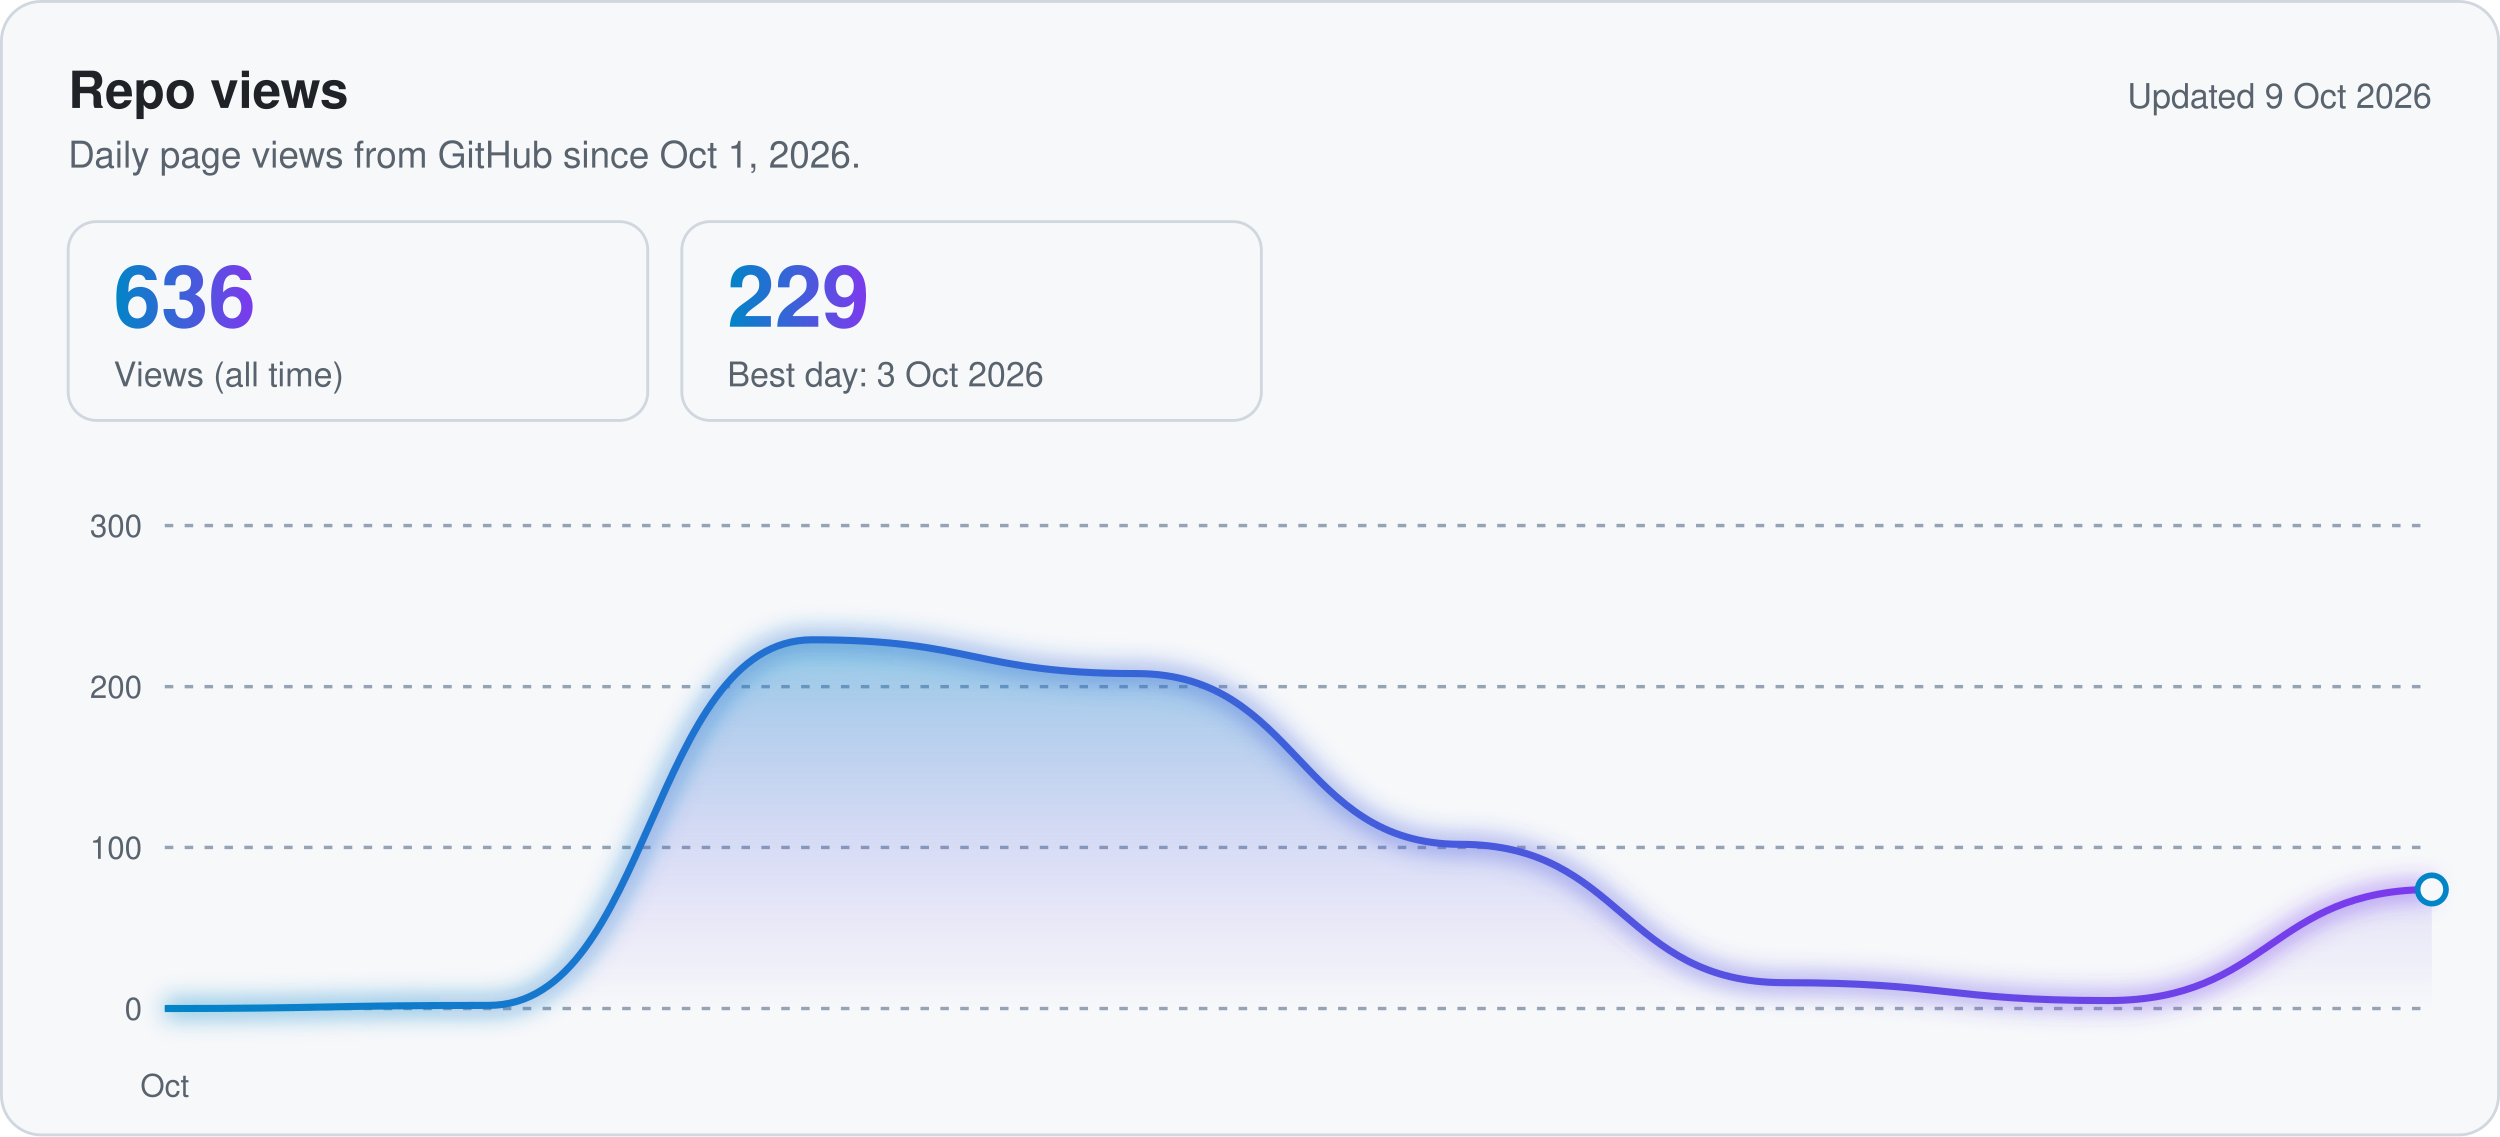
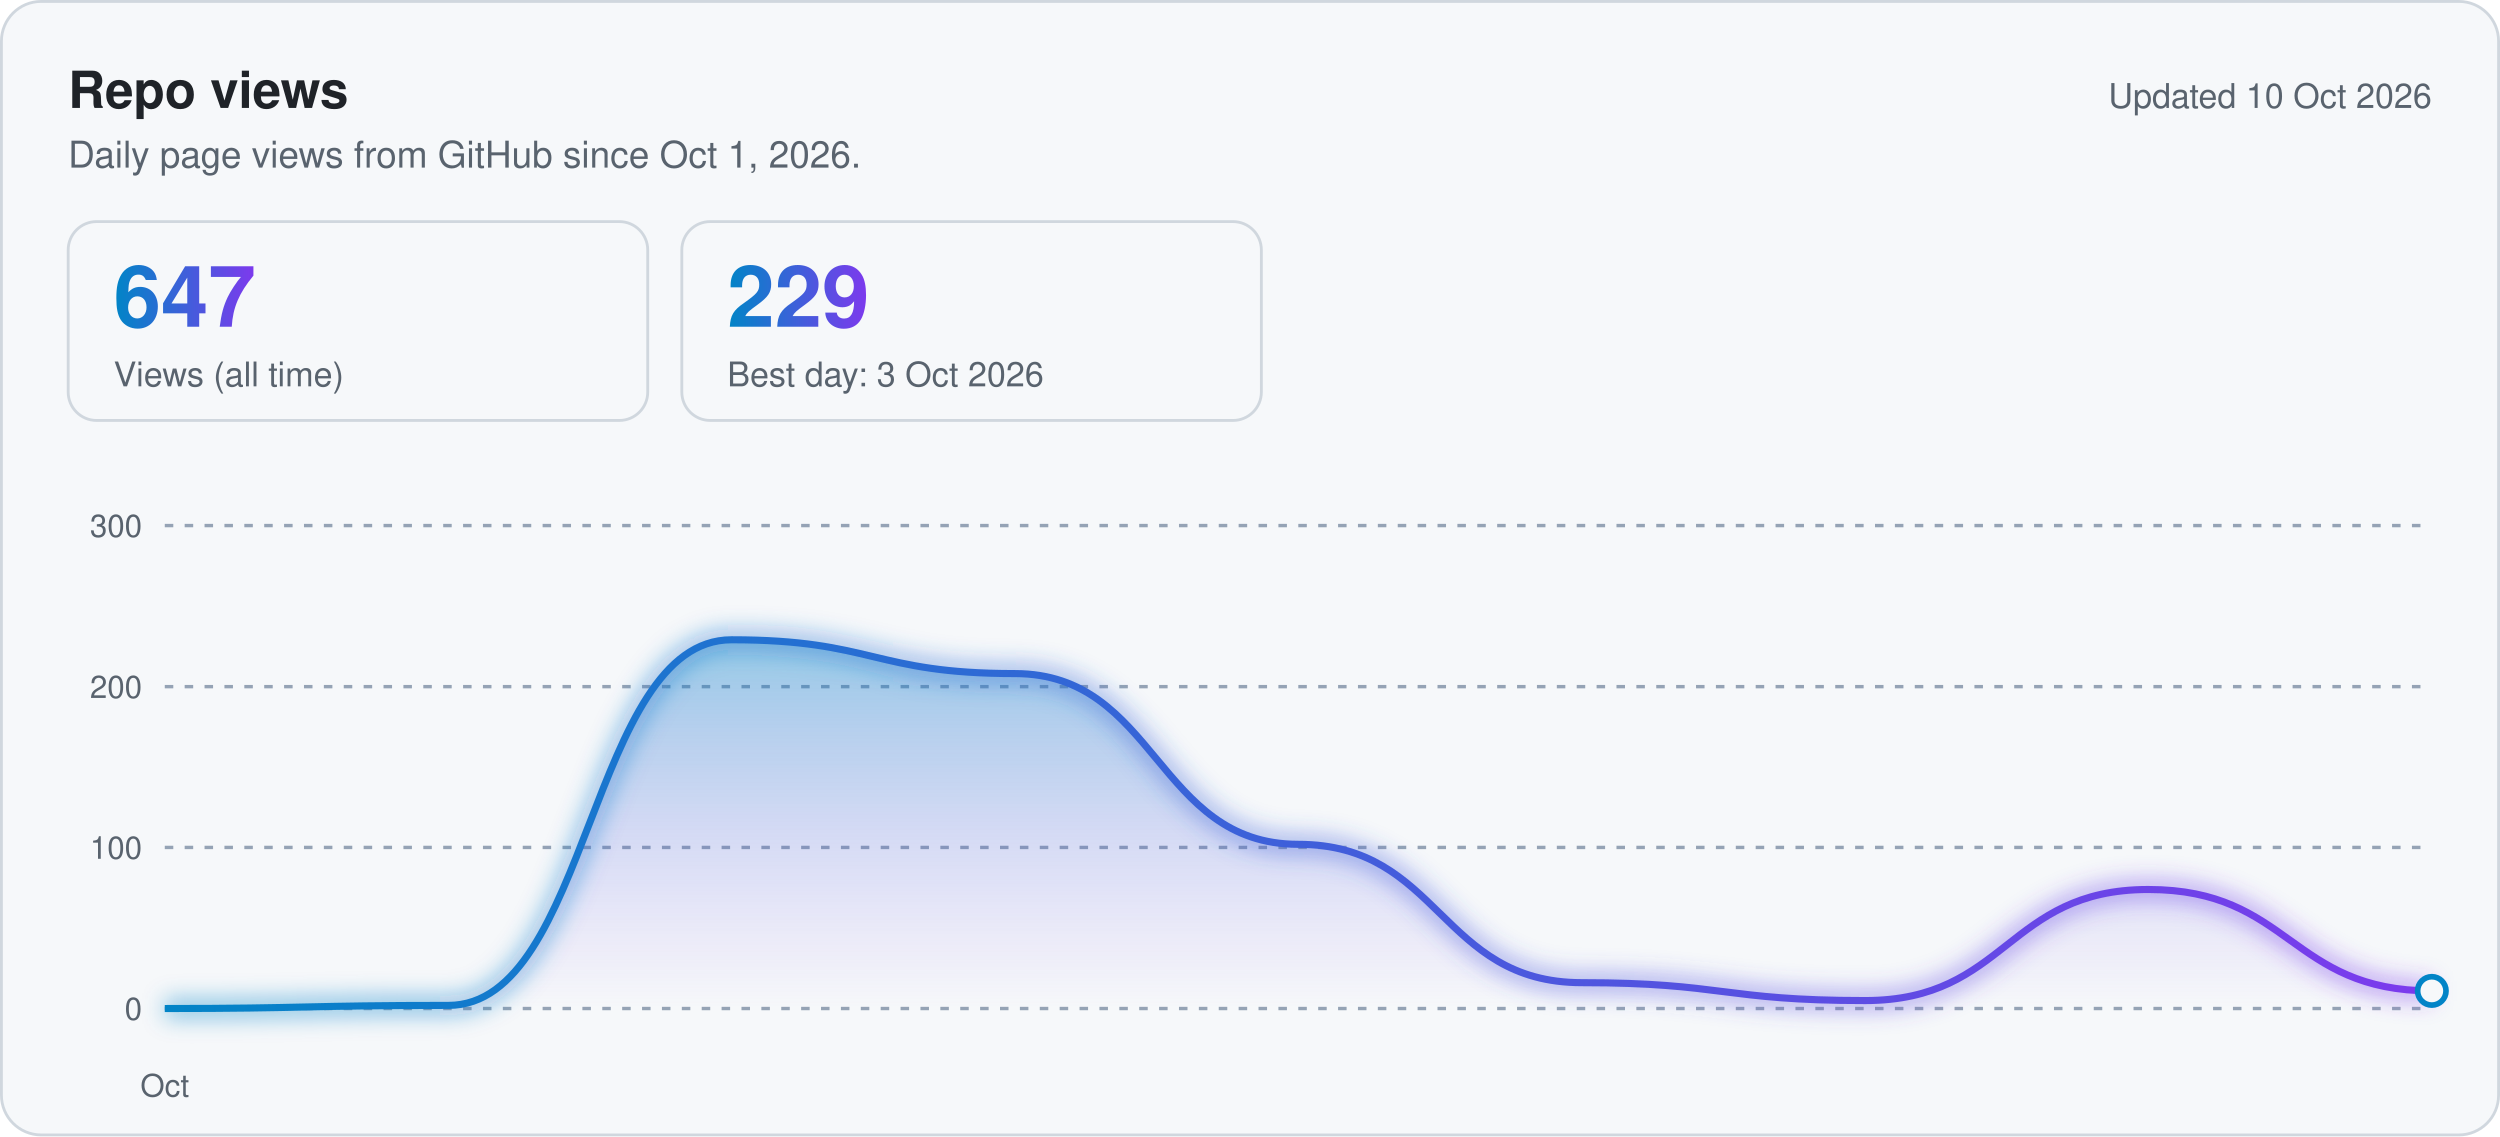
<svg xmlns="http://www.w3.org/2000/svg" viewBox="0 0 880 400" width="880" height="400" role="img" aria-label="Repo views" font-family="'Segoe UI', system-ui, -apple-system, Helvetica, Arial, sans-serif">
  <style>@keyframes draw{from{stroke-dasharray:1;stroke-dashoffset:1}to{stroke-dasharray:1;stroke-dashoffset:0}}@keyframes fade{from{opacity:0}}.ln,.gw{animation:draw 2.2s ease-out .2s backwards}.fd{animation:fade 1.4s ease 1.2s backwards}@media (prefers-reduced-motion:reduce){.lwv{display:none}}@media (prefers-reduced-motion:reduce){*{animation:none!important}}</style>
  <defs>
    <linearGradient id="lg" x1="0" x2="1">
      <stop offset="0" stop-color="#0284c7" />
      <stop offset="1" stop-color="#7c3aed" />
    </linearGradient>
    <linearGradient id="ag" x1="0" x2="0" y1="0" y2="1">
      <stop offset="0" stop-color="#0284c7" stop-opacity=".4" />
      <stop offset="1" stop-color="#7c3aed" stop-opacity="0" />
    </linearGradient>
    <filter id="gw" x="-5%" y="-30%" width="110%" height="160%">
      <feGaussianBlur stdDeviation="4" />
    </filter>
    <linearGradient id="wv" gradientUnits="userSpaceOnUse" x1="0" y1="0" x2="880" y2="0" gradientTransform="translate(-90,0)">
      <stop offset="0" stop-color="#fff" stop-opacity="0" />
      <stop offset=".04" stop-color="#fff" stop-opacity="0" />
      <stop offset=".08" stop-color="#fff" stop-opacity="1" />
      <stop offset=".086" stop-color="#fff" stop-opacity="0" />
      <stop offset="1" stop-color="#fff" stop-opacity="0" />
      <animateTransform attributeName="gradientTransform" type="translate" from="-90 0" to="970 0" dur="10s" begin="2.4s" repeatCount="indefinite" />
    </linearGradient>
  </defs>
  <rect x=".5" y=".5" width="879" height="399" rx="14" fill="#f6f8fa" stroke="#d0d7de" />
  <text x="24" y="38" font-size="18" font-weight="700" fill="#1f2328">Repo views</text>
  <text x="24" y="59" font-size="13" fill="#59636e">Daily page views from GitHub since Oct 1, 2026.</text>
-   <text x="856" y="38" font-size="12" fill="#59636e" text-anchor="end">Updated 9 Oct 2026</text>
+   <text x="856" y="38" font-size="12" fill="#59636e" text-anchor="end">Updated 10 Oct 2026</text>
  <rect x="24" y="78" width="204" height="70" rx="10" fill="none" stroke="#d0d7de" />
-   <text x="40" y="115" font-size="30" font-weight="700" fill="url(#lg)">636</text>
+   <text x="40" y="115" font-size="30" font-weight="700" fill="url(#lg)">647</text>
  <text x="40" y="136" font-size="12" fill="#59636e">Views (all time)</text>
  <rect x="240" y="78" width="204" height="70" rx="10" fill="none" stroke="#d0d7de" />
  <text x="256" y="115" font-size="30" font-weight="700" fill="url(#lg)">229</text>
  <text x="256" y="136" font-size="12" fill="#59636e">Best day: 3 Oct 2026</text>
  <line x1="58" x2="856" y1="355.0" y2="355.0" stroke="#95a3b5" stroke-width="1.2" stroke-dasharray="3 4" />
  <text x="50" y="359.0" font-size="11" fill="#59636e" text-anchor="end">0</text>
  <line x1="58" x2="856" y1="298.3" y2="298.3" stroke="#95a3b5" stroke-width="1.2" stroke-dasharray="3 4" />
  <text x="50" y="302.3" font-size="11" fill="#59636e" text-anchor="end">100</text>
  <line x1="58" x2="856" y1="241.7" y2="241.7" stroke="#95a3b5" stroke-width="1.2" stroke-dasharray="3 4" />
  <text x="50" y="245.7" font-size="11" fill="#59636e" text-anchor="end">200</text>
  <line x1="58" x2="856" y1="185.0" y2="185.0" stroke="#95a3b5" stroke-width="1.2" stroke-dasharray="3 4" />
  <text x="50" y="189.0" font-size="11" fill="#59636e" text-anchor="end">300</text>
  <text x="58.0" y="386" font-size="11" fill="#59636e" text-anchor="middle">Oct</text>
-   <path class="fd" d="M58.0,355.0C115.0,355.0 115.0,353.9 172.0,353.9C229.0,353.9 229.0,225.2 286.0,225.2C343.0,225.2 343.0,237.1 400.0,237.1C457.0,237.1 457.0,297.2 514.0,297.2C571.0,297.2 571.0,345.9 628.0,345.9C685.0,345.9 685.0,352.2 742.0,352.2C799.0,352.2 799.0,313.1 856.0,313.1L856.0,355.0L58.0,355.0Z" fill="url(#ag)" />
-   <path class="gw" d="M58.0,355.0C115.0,355.0 115.0,353.9 172.0,353.9C229.0,353.9 229.0,225.2 286.0,225.2C343.0,225.2 343.0,237.1 400.0,237.1C457.0,237.1 457.0,297.2 514.0,297.2C571.0,297.2 571.0,345.9 628.0,345.9C685.0,345.9 685.0,352.2 742.0,352.2C799.0,352.2 799.0,313.1 856.0,313.1" pathLength="1" fill="none" stroke="url(#lg)" stroke-width="7" stroke-opacity=".45" filter="url(#gw)" />
-   <path class="ln" d="M58.0,355.0C115.0,355.0 115.0,353.9 172.0,353.9C229.0,353.9 229.0,225.2 286.0,225.2C343.0,225.2 343.0,237.1 400.0,237.1C457.0,237.1 457.0,297.2 514.0,297.2C571.0,297.2 571.0,345.9 628.0,345.9C685.0,345.9 685.0,352.2 742.0,352.2C799.0,352.2 799.0,313.1 856.0,313.1" pathLength="1" fill="none" stroke="url(#lg)" stroke-width="2.5" stroke-linejoin="round" />
-   <path class="lwv" d="M58.0,355.0C115.0,355.0 115.0,353.9 172.0,353.9C229.0,353.9 229.0,225.2 286.0,225.2C343.0,225.2 343.0,237.1 400.0,237.1C457.0,237.1 457.0,297.2 514.0,297.2C571.0,297.2 571.0,345.9 628.0,345.9C685.0,345.9 685.0,352.2 742.0,352.2C799.0,352.2 799.0,313.1 856.0,313.1" fill="none" stroke="url(#wv)" stroke-width="5.5" stroke-linecap="round" filter="url(#gw)" />
-   <path class="lwv" d="M58.0,355.0C115.0,355.0 115.0,353.9 172.0,353.9C229.0,353.9 229.0,225.2 286.0,225.2C343.0,225.2 343.0,237.1 400.0,237.1C457.0,237.1 457.0,297.2 514.0,297.2C571.0,297.2 571.0,345.9 628.0,345.9C685.0,345.9 685.0,352.2 742.0,352.2C799.0,352.2 799.0,313.1 856.0,313.1" fill="none" stroke="url(#wv)" stroke-width="2" stroke-linecap="round" />
-   <circle class="fd" cx="856.0" cy="313.1" r="5" fill="#f6f8fa" stroke="#0284c7" stroke-width="2" />
+   <path class="fd" d="M58.0,355.0C107.9,355.0 107.9,353.9 157.8,353.9C207.6,353.9 207.6,225.2 257.5,225.2C307.4,225.2 307.4,237.1 357.2,237.1C407.1,237.1 407.1,297.2 457.0,297.2C506.9,297.2 506.9,345.9 556.8,345.9C606.6,345.9 606.6,352.2 656.5,352.2C706.4,352.2 706.4,313.1 756.2,313.1C806.1,313.1 806.1,348.8 856.0,348.8L856.0,355.0L58.0,355.0Z" fill="url(#ag)" />
+   <path class="gw" d="M58.0,355.0C107.9,355.0 107.9,353.9 157.8,353.9C207.6,353.9 207.6,225.2 257.5,225.2C307.4,225.2 307.4,237.1 357.2,237.1C407.1,237.1 407.1,297.2 457.0,297.2C506.9,297.2 506.9,345.9 556.8,345.9C606.6,345.9 606.6,352.2 656.5,352.2C706.4,352.2 706.4,313.1 756.2,313.1C806.1,313.1 806.1,348.8 856.0,348.8" pathLength="1" fill="none" stroke="url(#lg)" stroke-width="7" stroke-opacity=".45" filter="url(#gw)" />
+   <path class="ln" d="M58.0,355.0C107.9,355.0 107.9,353.9 157.8,353.9C207.6,353.9 207.6,225.2 257.5,225.2C307.4,225.2 307.4,237.1 357.2,237.1C407.1,237.1 407.1,297.2 457.0,297.2C506.9,297.2 506.9,345.9 556.8,345.9C606.6,345.9 606.6,352.2 656.5,352.2C706.4,352.2 706.4,313.1 756.2,313.1C806.1,313.1 806.1,348.8 856.0,348.8" pathLength="1" fill="none" stroke="url(#lg)" stroke-width="2.5" stroke-linejoin="round" />
+   <path class="lwv" d="M58.0,355.0C107.9,355.0 107.9,353.9 157.8,353.9C207.6,353.9 207.6,225.2 257.5,225.2C307.4,225.2 307.4,237.1 357.2,237.1C407.1,237.1 407.1,297.2 457.0,297.2C506.9,297.2 506.9,345.9 556.8,345.9C606.6,345.9 606.6,352.2 656.5,352.2C706.4,352.2 706.4,313.1 756.2,313.1C806.1,313.1 806.1,348.8 856.0,348.8" fill="none" stroke="url(#wv)" stroke-width="5.5" stroke-linecap="round" filter="url(#gw)" />
+   <path class="lwv" d="M58.0,355.0C107.9,355.0 107.9,353.9 157.8,353.9C207.6,353.9 207.6,225.2 257.5,225.2C307.4,225.2 307.4,237.1 357.2,237.1C407.1,237.1 407.1,297.2 457.0,297.2C506.9,297.2 506.9,345.9 556.8,345.9C606.6,345.9 606.6,352.2 656.5,352.2C706.4,352.2 706.4,313.1 756.2,313.1C806.1,313.1 806.1,348.8 856.0,348.8" fill="none" stroke="url(#wv)" stroke-width="2" stroke-linecap="round" />
+   <circle class="fd" cx="856.0" cy="348.8" r="5" fill="#f6f8fa" stroke="#0284c7" stroke-width="2" />
</svg>
